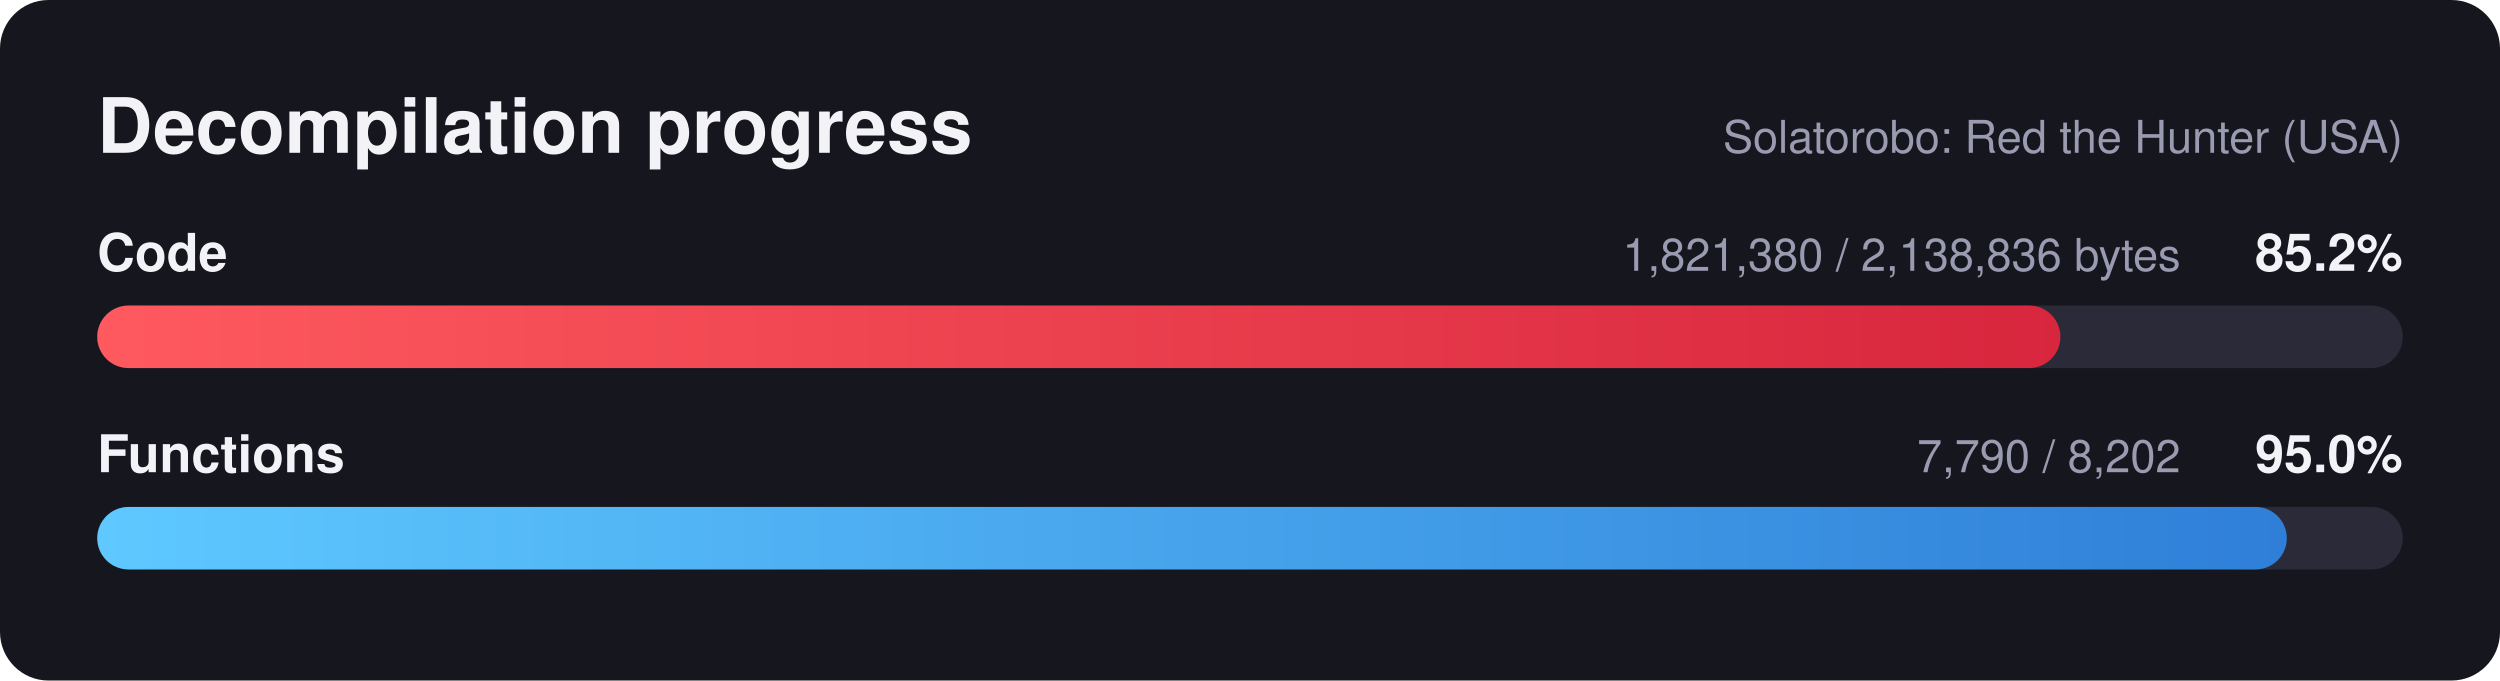
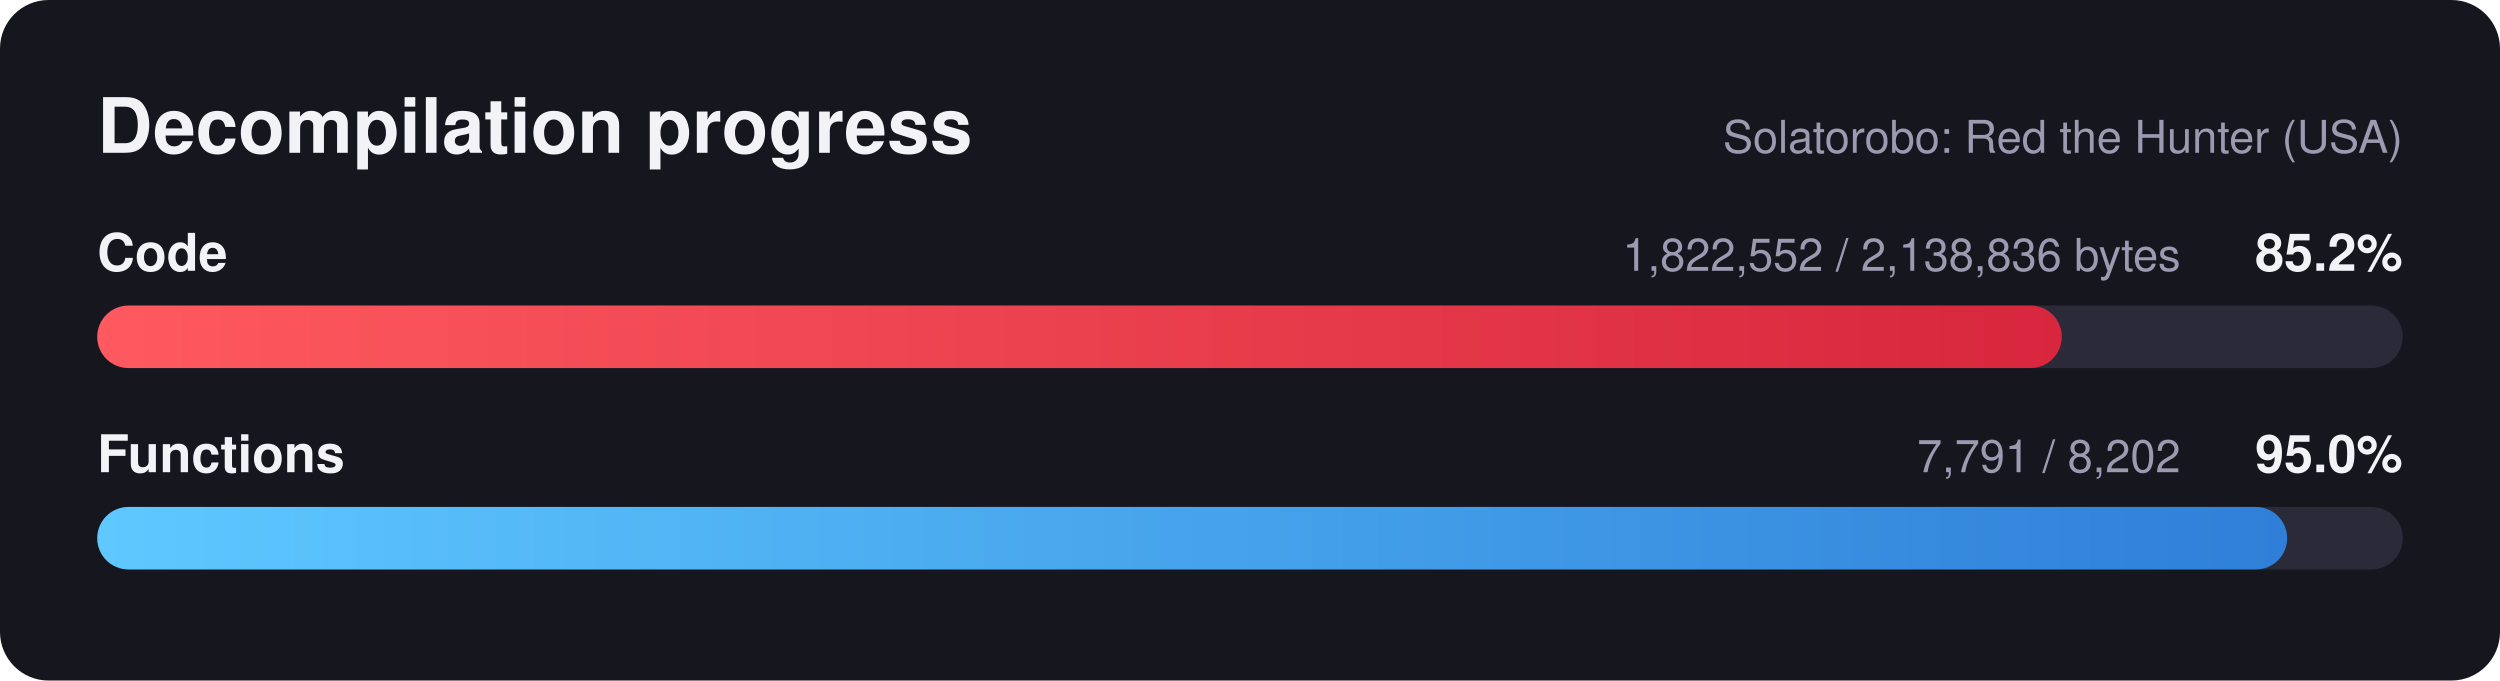
<svg xmlns="http://www.w3.org/2000/svg" width="720" height="196" viewBox="0 0 720 196" font-family="Segoe UI, Helvetica, Arial, sans-serif">
  <defs>
    <linearGradient id="red" x1="0" x2="1" y1="0" y2="0">
      <stop offset="0" stop-color="#ff5a5f" />
      <stop offset="1" stop-color="#d7263d" />
    </linearGradient>
    <linearGradient id="blue" x1="0" x2="1" y1="0" y2="0">
      <stop offset="0" stop-color="#5ec8ff" />
      <stop offset="1" stop-color="#2f7fd8" />
    </linearGradient>
  </defs>
  <rect width="720" height="196" rx="14" fill="#16161f" />
  <text x="28" y="44" fill="#f2f2f7" font-size="22" font-weight="700">Decompilation progress</text>
  <text x="692" y="44" fill="#9a9ab0" font-size="13" text-anchor="end">Solatorobo: Red the Hunter (USA)</text>
  <text x="28" y="78" fill="#f2f2f7" font-size="15" font-weight="600">Code</text>
  <text x="692" y="78" fill="#f2f2f7" font-size="15" font-weight="700" text-anchor="end">85.2%</text>
-   <text x="628" y="78" fill="#9a9ab0" font-size="13" text-anchor="end">1,821,380 / 2,138,836 bytes</text>
+   <text x="628" y="78" fill="#9a9ab0" font-size="13" text-anchor="end">1,822,552 / 2,138,836 bytes</text>
  <rect x="28" y="88" width="664" height="18" rx="9.0" fill="#2a2a38" />
-   <rect x="28" y="88" width="565.4" height="18" rx="9.0" fill="url(#red)" />
+   <rect x="28" y="88" width="565.8" height="18" rx="9.0" fill="url(#red)" />
  <text x="28" y="136" fill="#f2f2f7" font-size="15" font-weight="600">Functions</text>
  <text x="692" y="136" fill="#f2f2f7" font-size="15" font-weight="700" text-anchor="end">95.0%</text>
-   <text x="628" y="136" fill="#9a9ab0" font-size="13" text-anchor="end">7,790 / 8,202</text>
+   <text x="628" y="136" fill="#9a9ab0" font-size="13" text-anchor="end">7,791 / 8,202</text>
  <rect x="28" y="146" width="664" height="18" rx="9.0" fill="#2a2a38" />
-   <rect x="28" y="146" width="630.6" height="18" rx="9.0" fill="url(#blue)" />
+   <rect x="28" y="146" width="630.7" height="18" rx="9.0" fill="url(#blue)" />
</svg>
